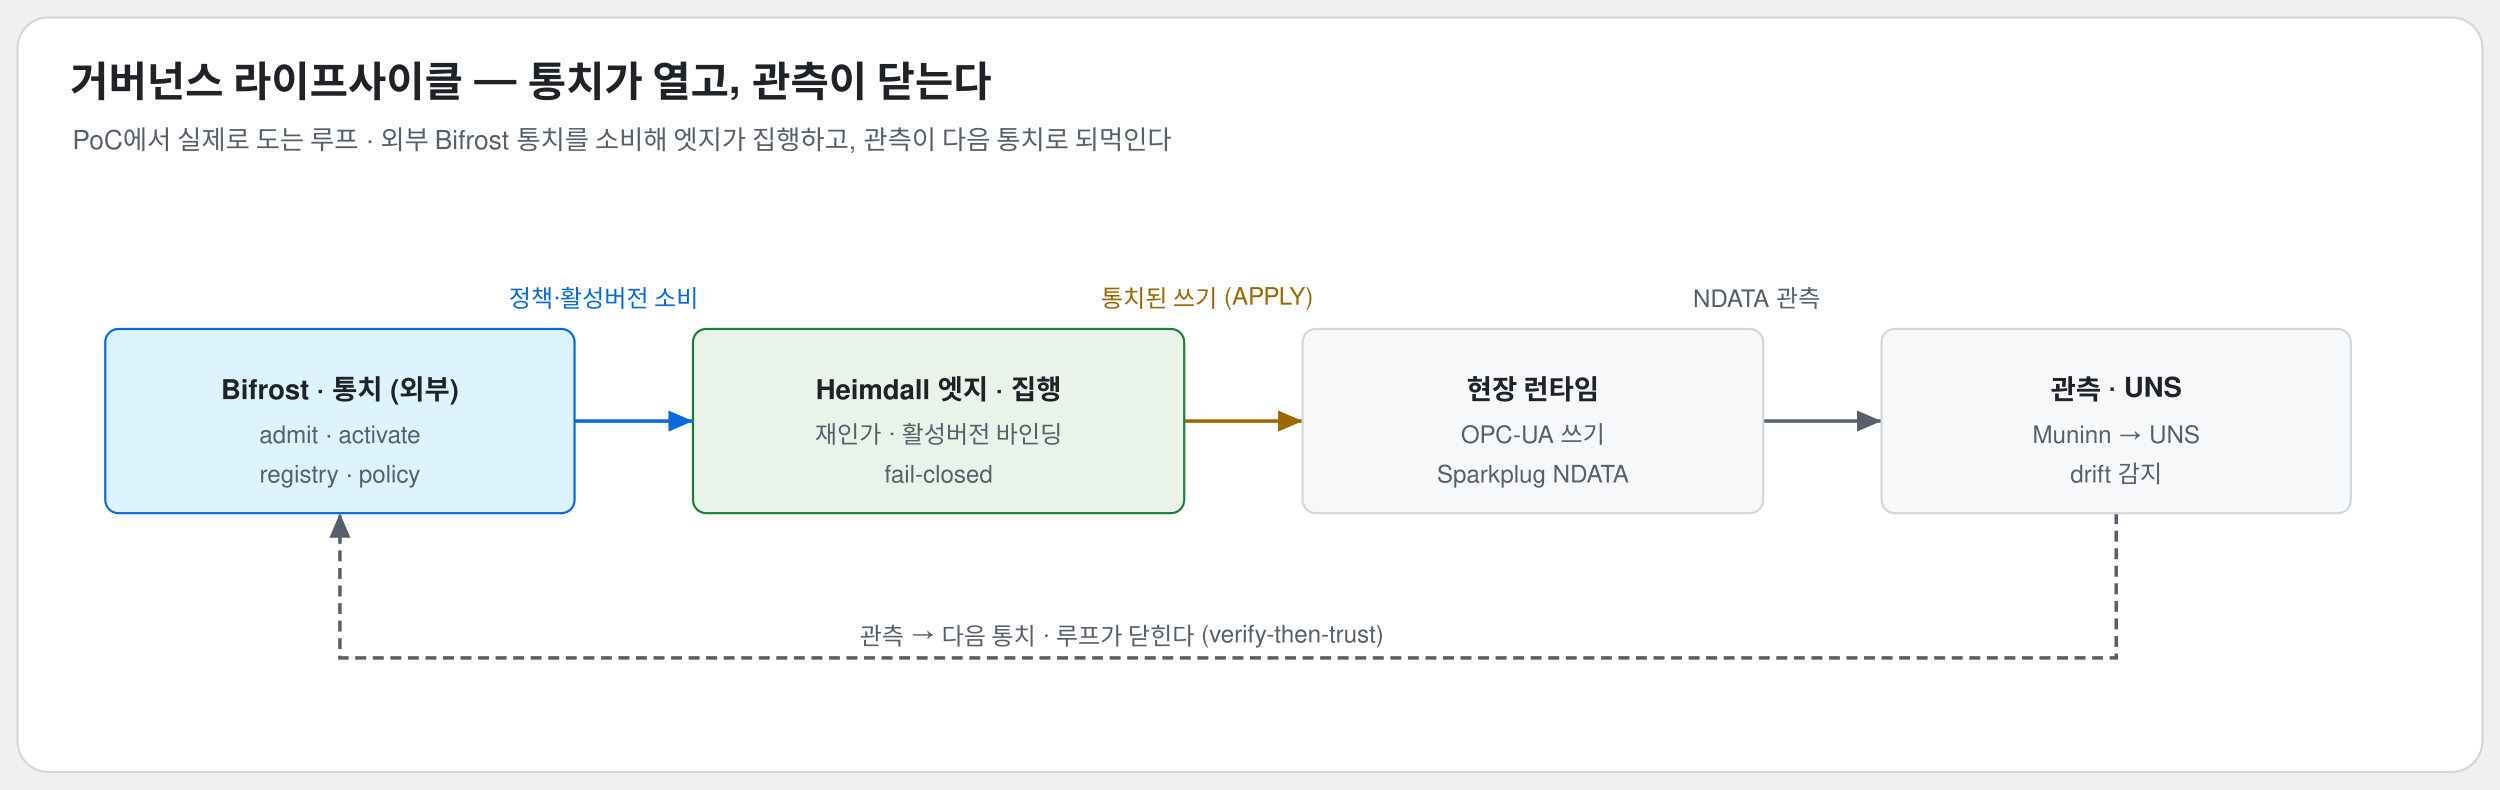
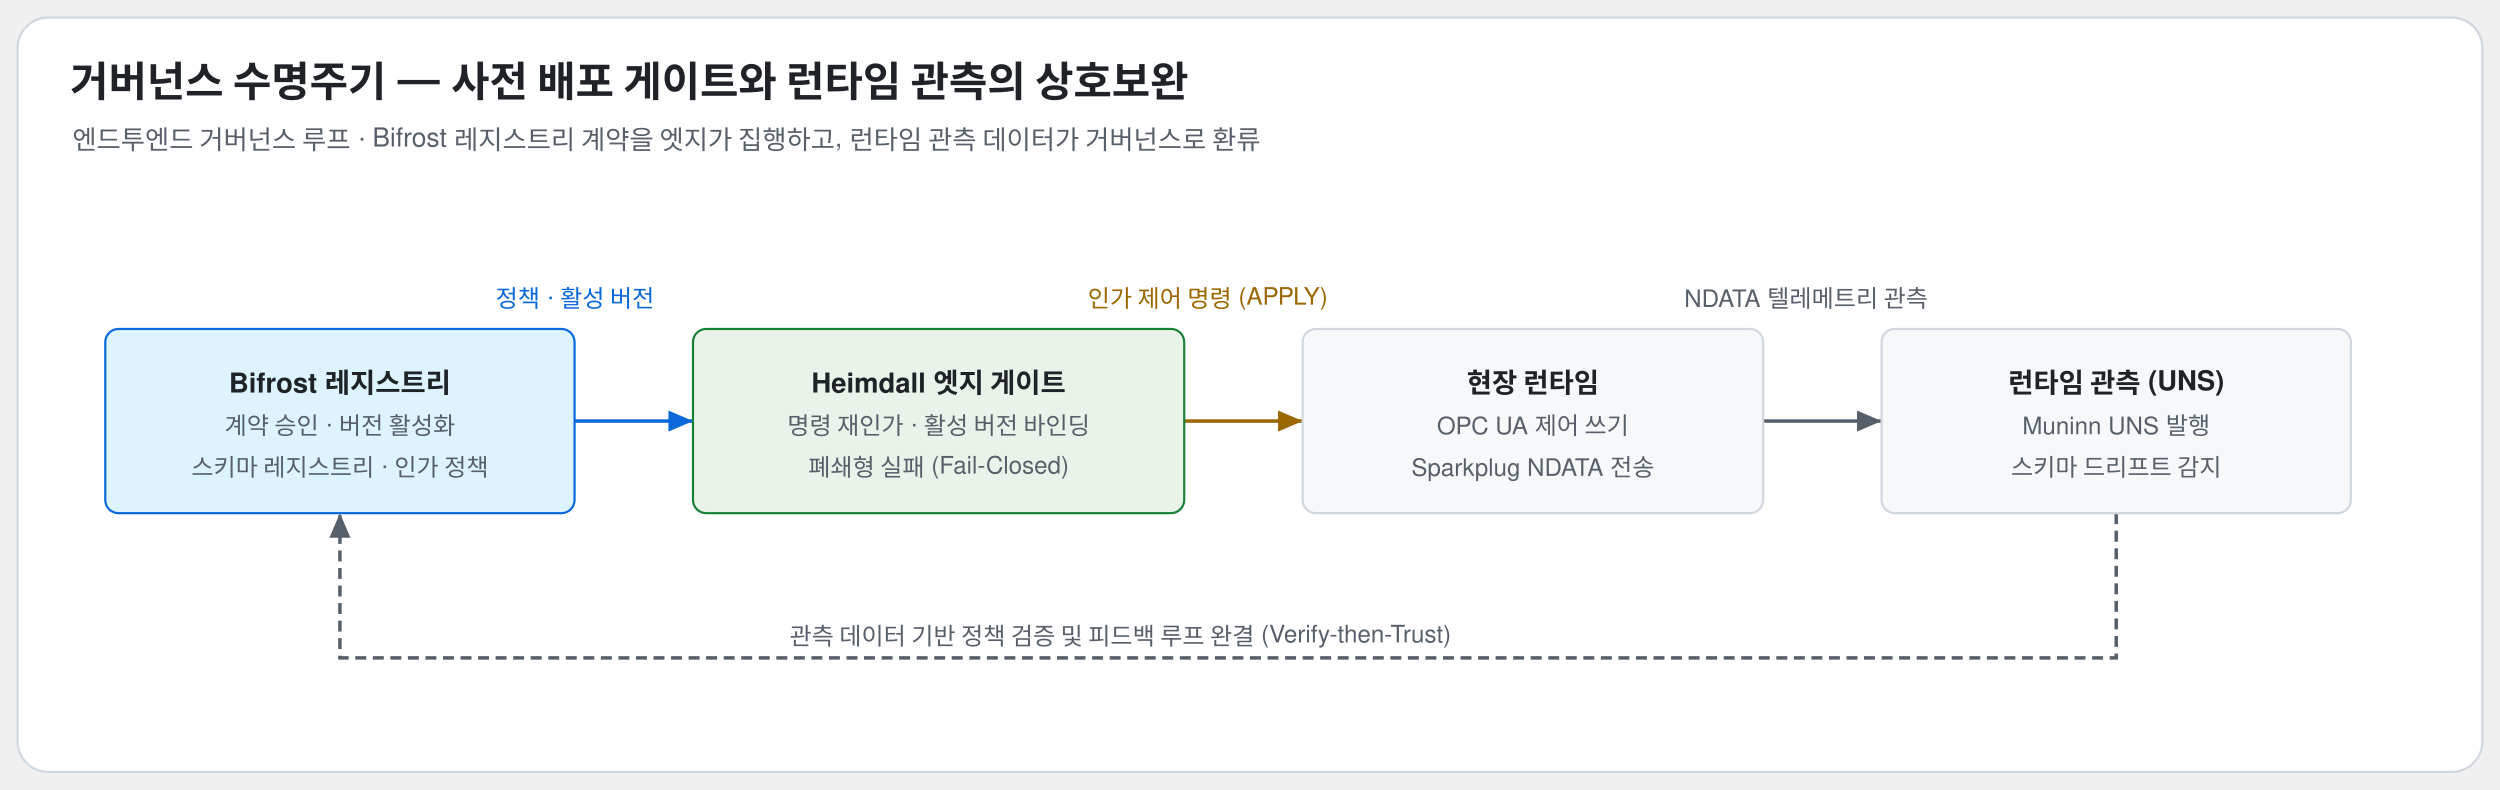
<svg xmlns="http://www.w3.org/2000/svg" viewBox="0 0 1140 360" width="1140" height="360" role="img" font-family="Malgun Gothic,Apple SD Gothic Neo,Noto Sans KR,Segoe UI,-apple-system,Helvetica,Arial,sans-serif">
  <defs>
    <marker id="ag" markerWidth="9" markerHeight="9" refX="7" refY="3" orient="auto">
      <path d="M0,0 L7,3 L0,6 Z" fill="#57606a" />
    </marker>
    <marker id="ab" markerWidth="9" markerHeight="9" refX="7" refY="3" orient="auto">
      <path d="M0,0 L7,3 L0,6 Z" fill="#0969da" />
    </marker>
    <marker id="aa" markerWidth="9" markerHeight="9" refX="7" refY="3" orient="auto">
      <path d="M0,0 L7,3 L0,6 Z" fill="#9a6700" />
    </marker>
  </defs>
  <rect x="8" y="8" width="1124" height="344" rx="14" fill="#ffffff" stroke="#d0d7de" />
-   <text x="32" y="44" font-size="19" font-weight="700" fill="#1f2328">거버넌스 라이프사이클 — 통치가 열고, 관측이 닫는다</text>
-   <text x="33" y="68" font-size="12" fill="#57606a">PoC에서 실제로 도는 루프 · 외부 Bifrost 통치를 소비해 엣지가 집행하고, 관측이 다음 통치로 되먹인다</text>
+   <text x="32" y="44" font-size="19" font-weight="700" fill="#1f2328">거버넌스 수명주기 — 사전 배포 게이트와 런타임 관측의 상호보완</text>
+   <text x="33" y="68" font-size="12" fill="#57606a">엔드투엔드 거버넌스 루프 · Bifrost 레지스트리 계약을 엣지가 집행하고, 런타임 관측 데이터가 거버넌스로 환류</text>
  <g fill="none" stroke-width="1.6">
    <polyline points="262,192 316,192" stroke="#0969da" marker-end="url(#ab)" />
    <polyline points="540,192 594,192" stroke="#9a6700" marker-end="url(#aa)" />
    <polyline points="804,192 858,192" stroke="#57606a" marker-end="url(#ag)" />
    <polyline points="965,234 965,300 155,300 155,234" stroke="#57606a" stroke-dasharray="5 3" marker-end="url(#ag)" />
  </g>
  <g font-size="11">
-     <text x="232" y="140" fill="#0969da">정책·활성버전 소비</text>
-     <text x="502" y="140" fill="#9a6700">통치된 쓰기 (APPLY)</text>
-     <text x="772" y="140" fill="#57606a">NDATA 관측</text>
-     <text x="392" y="294" fill="#57606a">관측 → 다음 통치 · 루프가 닫힌다 (verify-then-trust)</text>
+     <text x="226" y="140" fill="#0969da">정책 · 활성 버전</text>
+     <text x="496" y="140" fill="#9a6700">인가 제어 명령 (APPLY)</text>
+     <text x="768" y="140" fill="#57606a">NDATA 텔레메트리 관측</text>
+     <text x="360" y="294" fill="#57606a">관측 데이터 기반 정책 검증 및 피드백 루프 완결 (Verify-then-Trust)</text>
  </g>
  <g font-size="12.5" text-anchor="middle" fill="#1f2328">
    <rect x="48" y="150" width="214" height="84" rx="6" fill="#ddf4ff" stroke="#0969da" />
-     <text x="155" y="182" font-weight="600">Bifrost · 통치 (외부)</text>
-     <text x="155" y="202" font-size="11" fill="#57606a">admit · activate</text>
-     <text x="155" y="220" font-size="11" fill="#57606a">registry · policy</text>
+     <text x="155" y="179" font-weight="600">Bifrost 레지스트리</text>
+     <text x="155" y="198" font-size="11" fill="#57606a">계약 승인 · 버전 활성화</text>
+     <text x="155" y="217" font-size="11" fill="#57606a">스키마 레지스트리 · 인가 정책</text>
    <rect x="316" y="150" width="224" height="84" rx="6" fill="#eaf3ea" stroke="#1a7f37" />
-     <text x="428" y="182" font-weight="700">Heimdall 엣지 · 집행</text>
-     <text x="428" y="202" font-size="11" fill="#57606a">재인가 · 활성버전 바인딩</text>
-     <text x="428" y="220" font-size="11" fill="#57606a">fail-closed</text>
+     <text x="428" y="179" font-weight="700">Heimdall 엣지 게이트</text>
+     <text x="428" y="198" font-size="11" fill="#57606a">명령 재인가 · 활성 버전 바인딩</text>
+     <text x="428" y="217" font-size="11" fill="#57606a">폐쇄형 실패 (Fail-Closed)</text>
    <rect x="594" y="150" width="210" height="84" rx="6" fill="#f6f8fa" stroke="#d0d7de" />
-     <text x="699" y="182" font-weight="600">현장 런타임</text>
-     <text x="699" y="202" font-size="11" fill="#57606a">OPC-UA 쓰기</text>
-     <text x="699" y="220" font-size="11" fill="#57606a">Sparkplug NDATA</text>
+     <text x="699" y="179" font-weight="600">현장 런타임</text>
+     <text x="699" y="198" font-size="11" fill="#57606a">OPC UA 제어 쓰기</text>
+     <text x="699" y="217" font-size="11" fill="#57606a">Sparkplug NDATA 전송</text>
    <rect x="858" y="150" width="214" height="84" rx="6" fill="#f6f8fa" stroke="#d0d7de" />
-     <text x="965" y="182" font-weight="600">관측 · UNS</text>
-     <text x="965" y="202" font-size="11" fill="#57606a">Muninn → UNS</text>
-     <text x="965" y="220" font-size="11" fill="#57606a">drift 감지</text>
+     <text x="965" y="179" font-weight="600">런타임 관측 (UNS)</text>
+     <text x="965" y="198" font-size="11" fill="#57606a">Muninn UNS 발행</text>
+     <text x="965" y="217" font-size="11" fill="#57606a">스키마 드리프트 감지</text>
  </g>
</svg>
